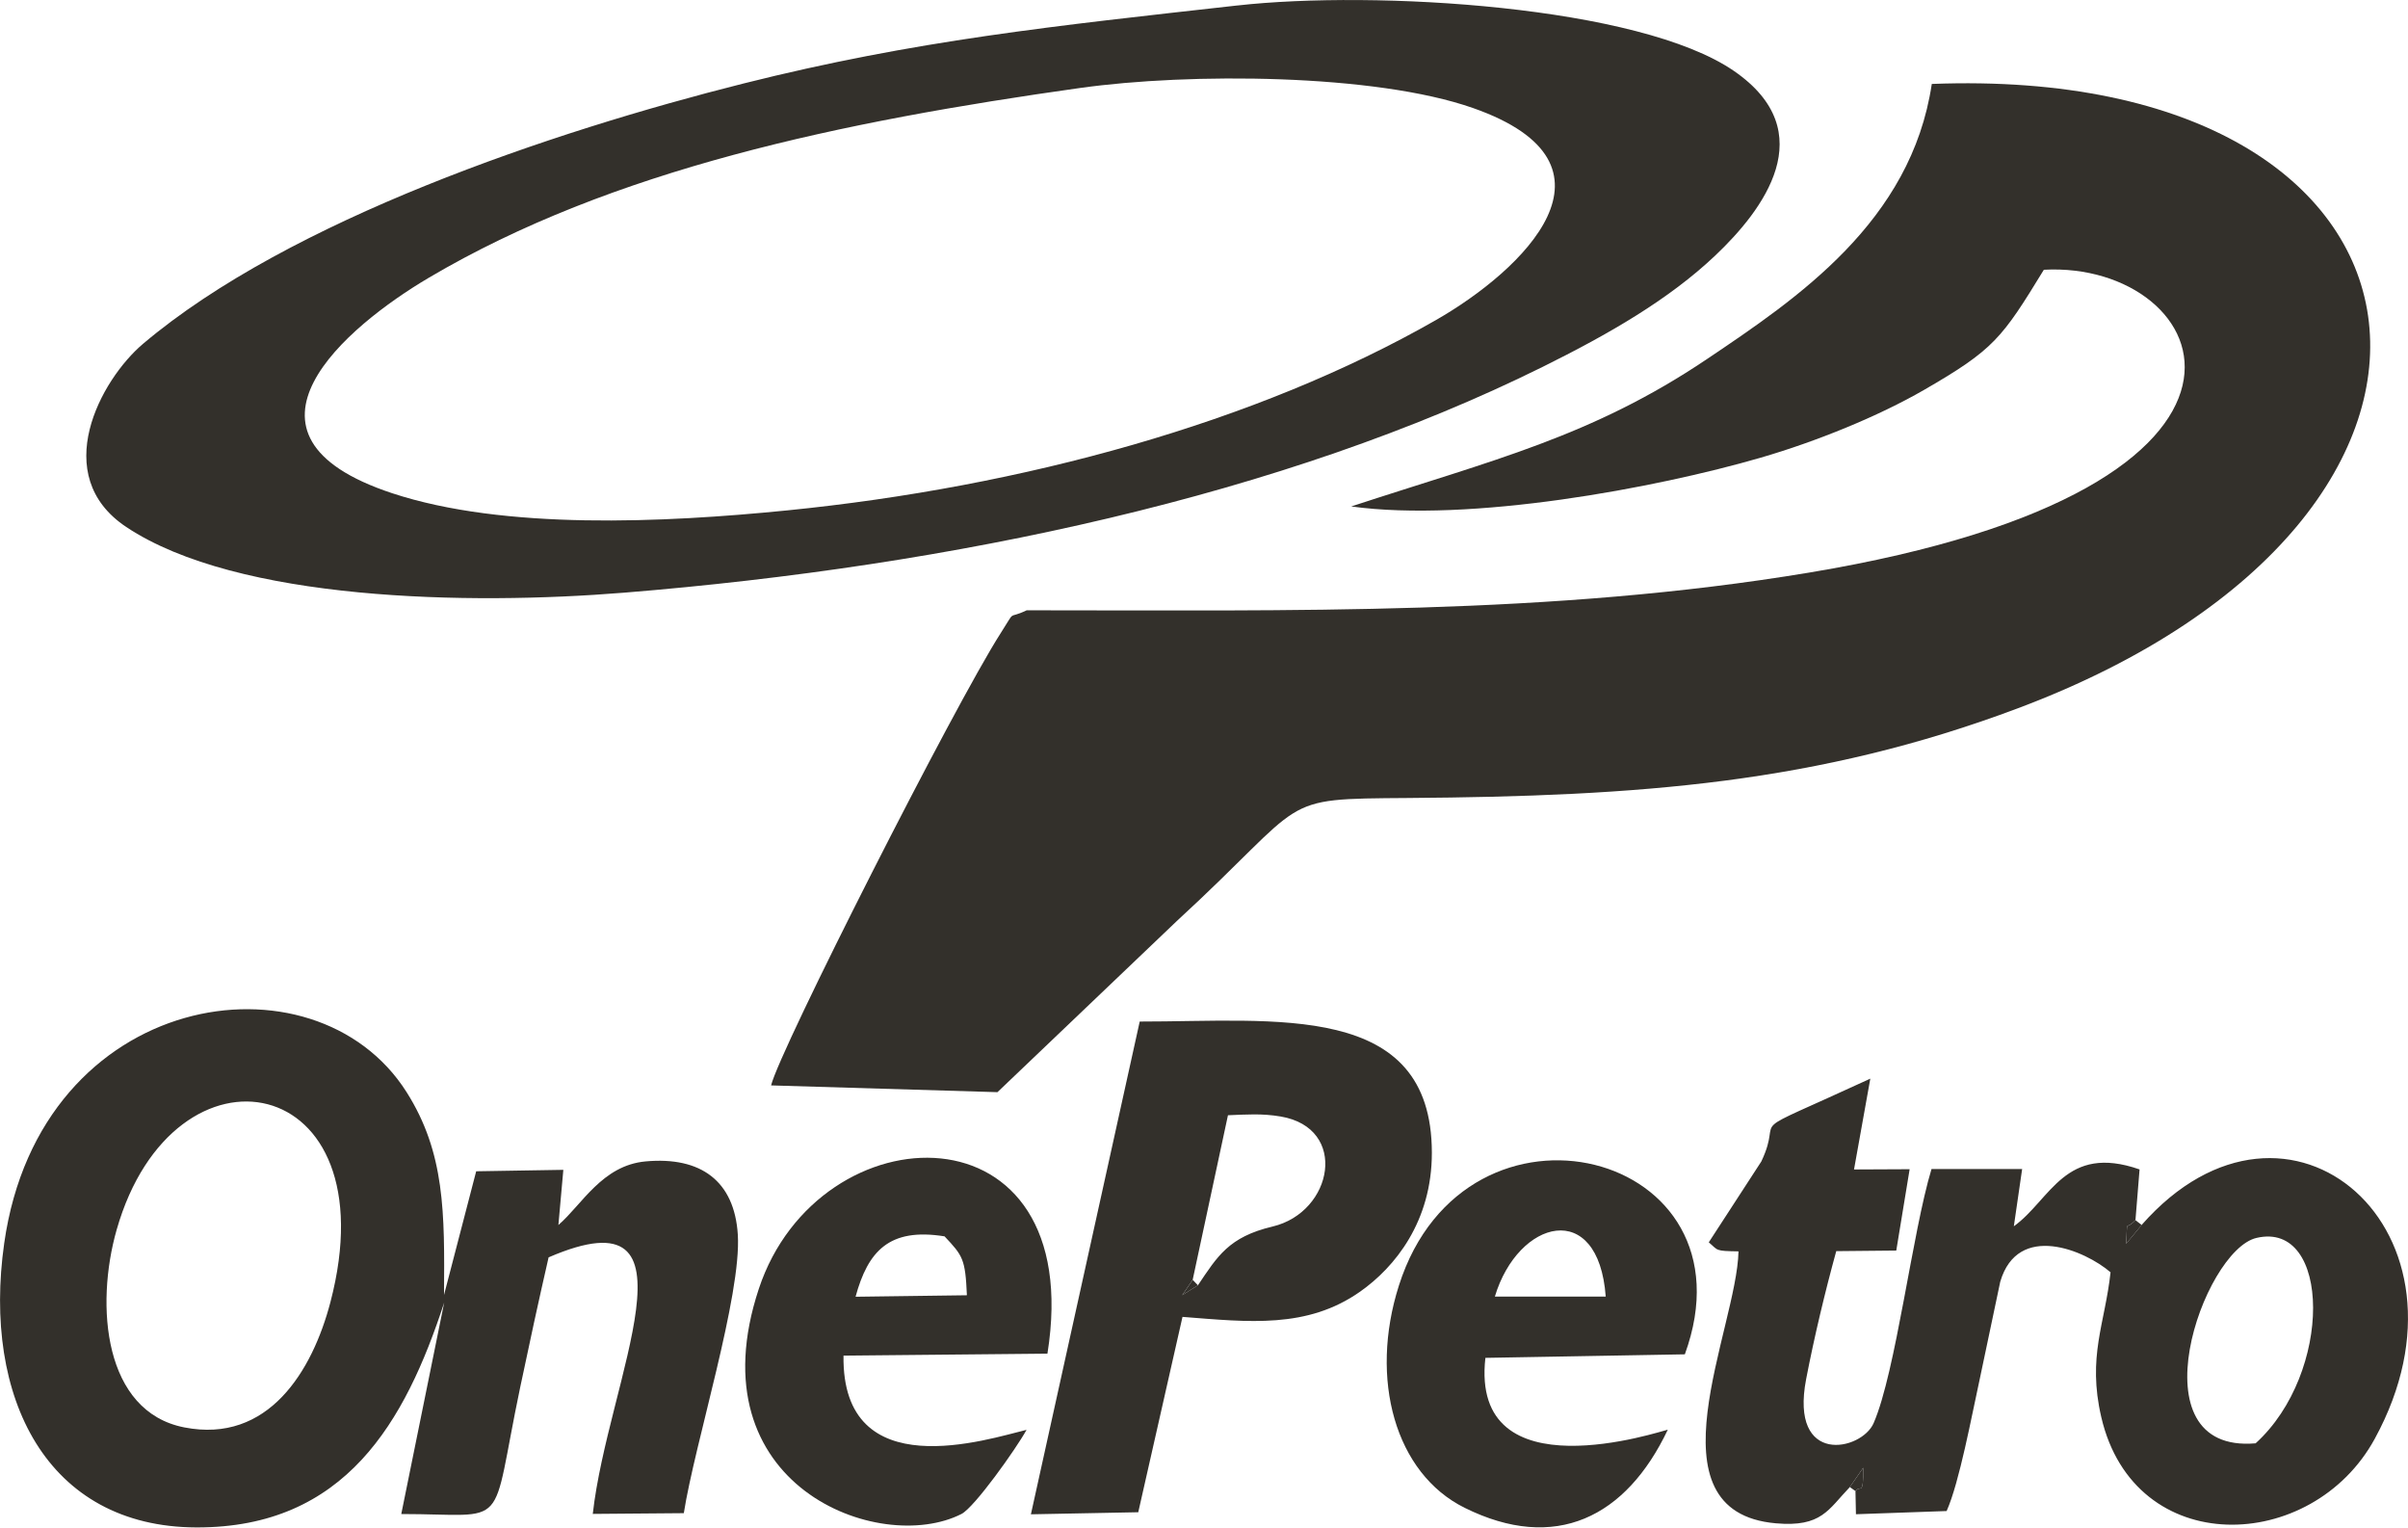
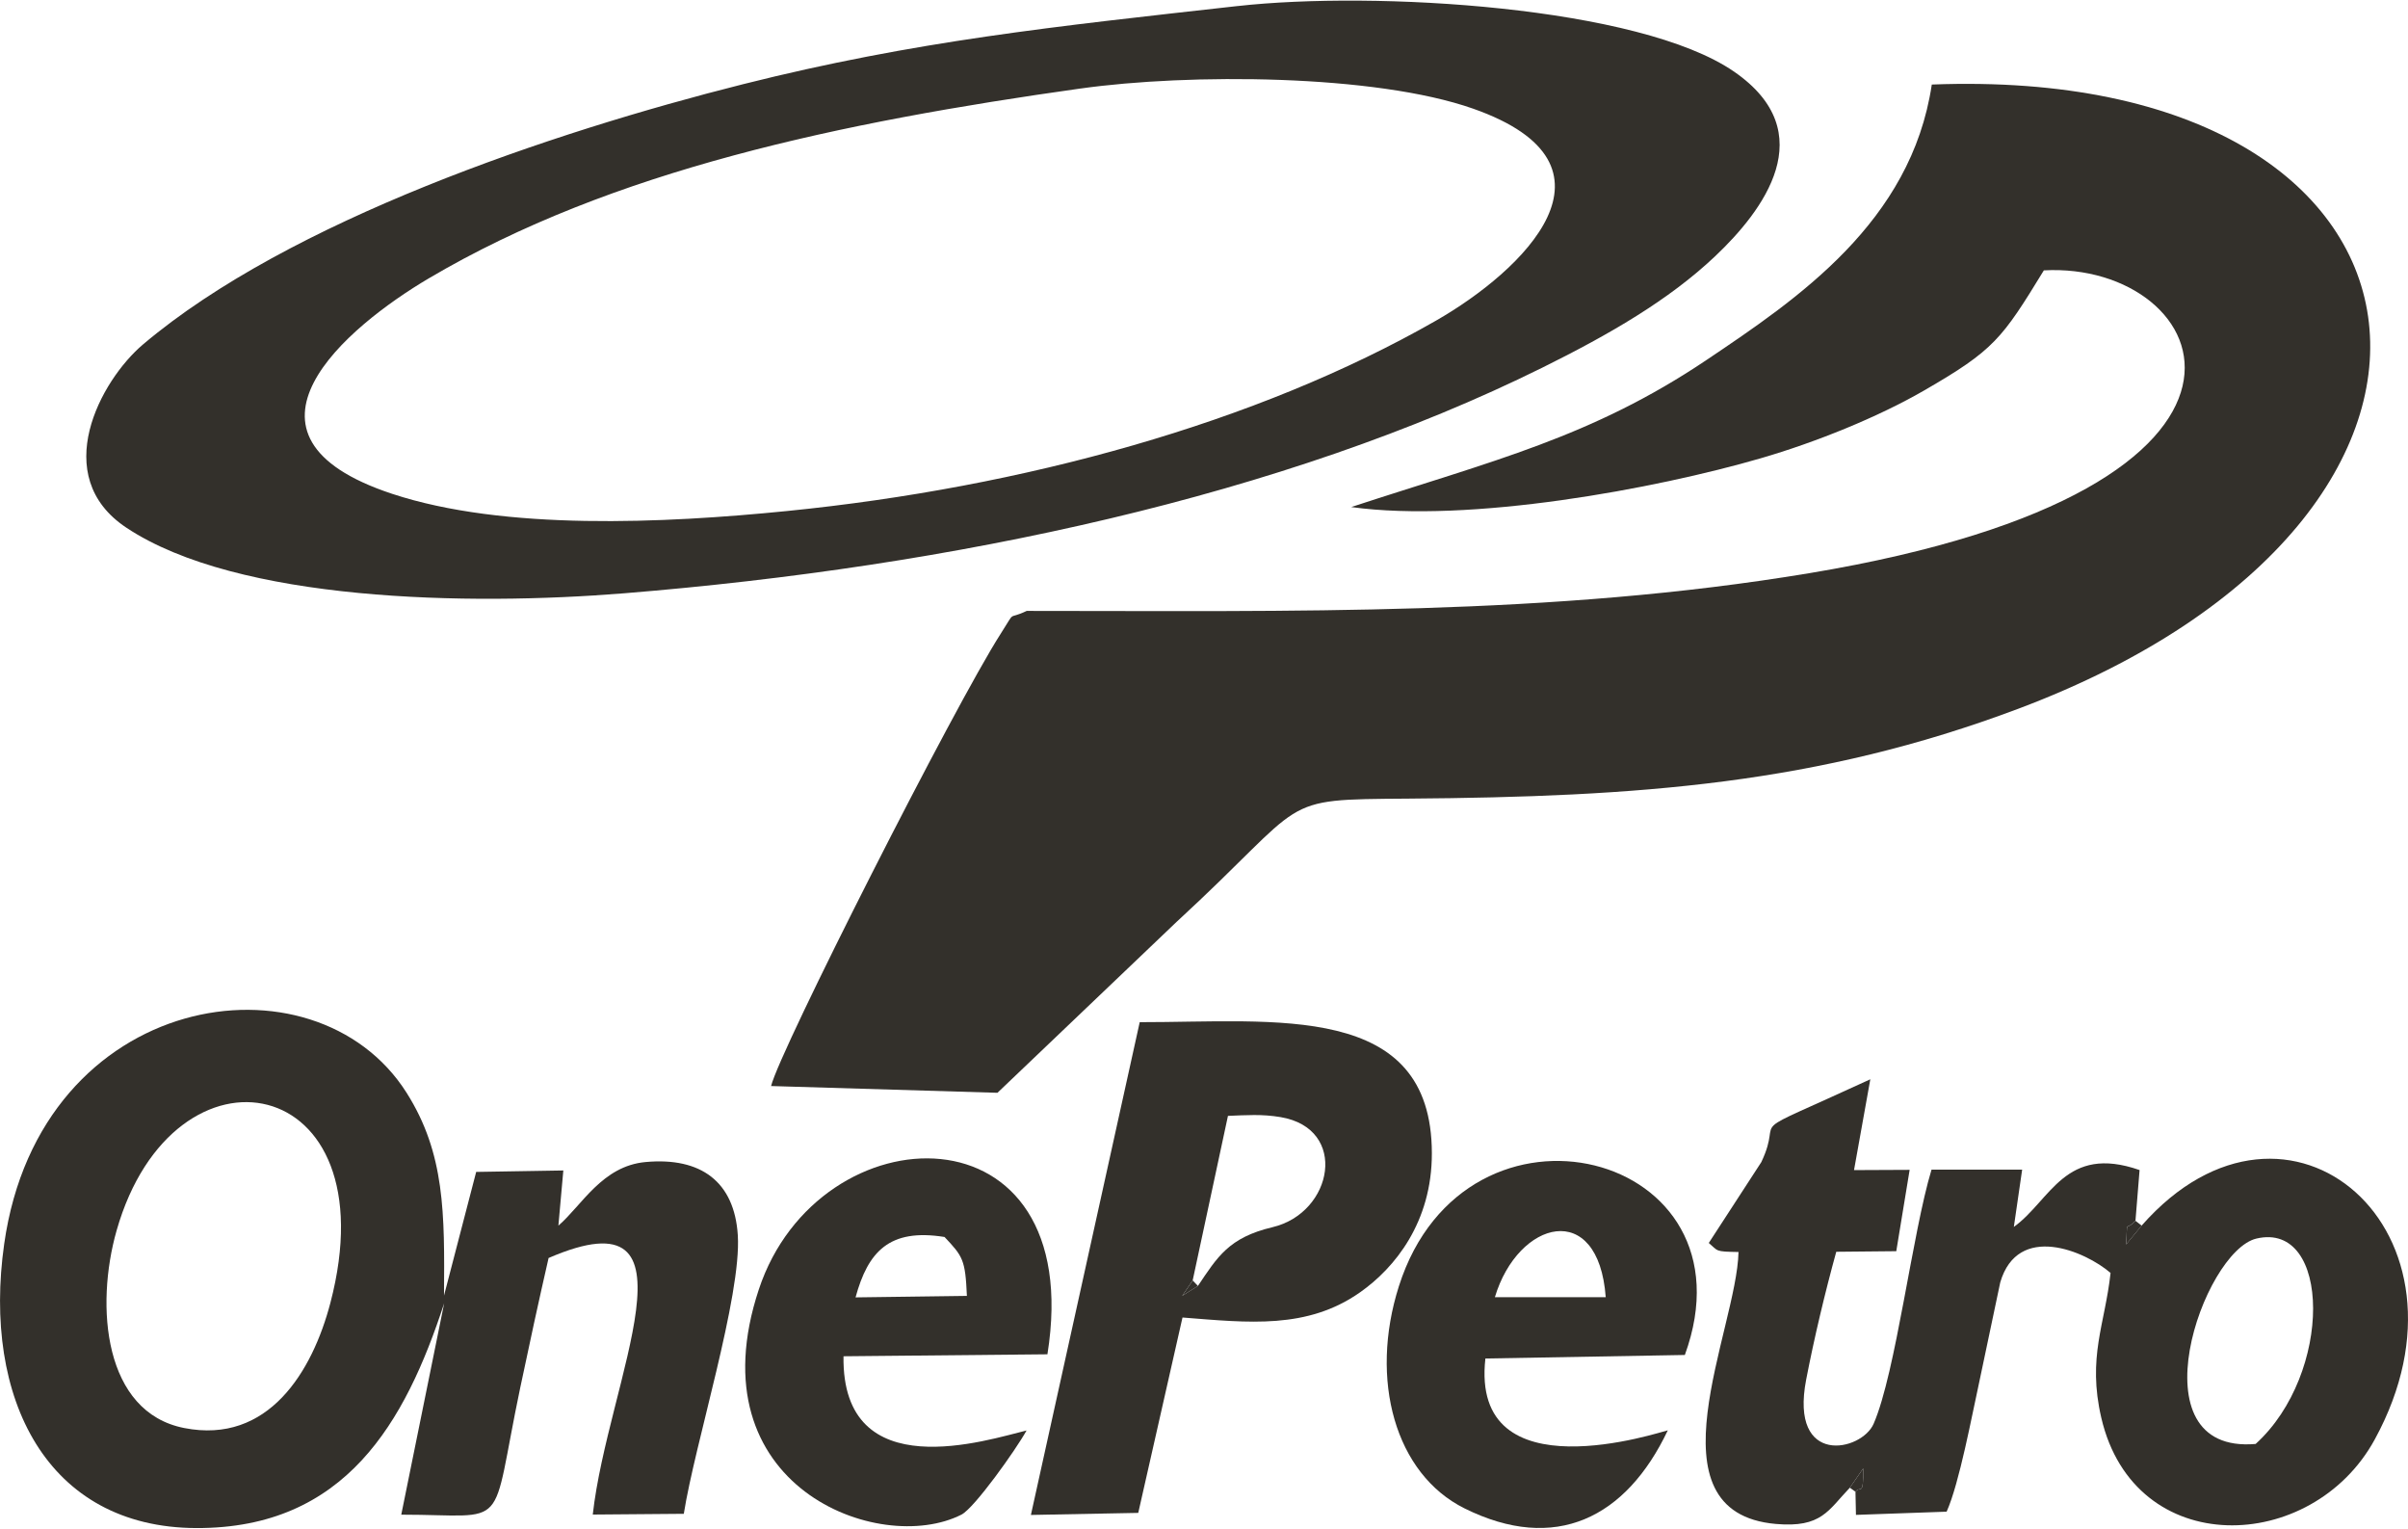
- <svg xmlns="http://www.w3.org/2000/svg" width="103.026" height="65.336" viewBox="0 0 1037.22 657.78" shape-rendering="geometricPrecision" text-rendering="geometricPrecision" image-rendering="optimizeQuality" fill-rule="evenodd" clip-rule="evenodd">
+ <svg xmlns="http://www.w3.org/2000/svg" xml:space="preserve" width="1.073in" height="0.681in" version="1.1" style="shape-rendering:geometricPrecision; text-rendering:geometricPrecision; image-rendering:optimizeQuality; fill-rule:evenodd; clip-rule:evenodd" viewBox="0 0 1037.22 657.78">
  <defs>
-     <style>.fil0{fill:#33302b}</style>
+     <style type="text/css">
+    
+     .fil0 {fill:#33302B}
+    
+   </style>
  </defs>
  <g id="Layer_x0020_1">
    <g id="_1693369465728">
-       <path class="fil0" d="M582.05 218.1c51.04 7.03 131.23-7.9 176.3-20.99 23.85-6.93 50.58-17.74 70.54-29.27 30-17.34 33.39-22.1 51.48-51.67 72.92-4.01 120 93.6-100.96 130.39-111.34 18.53-222.61 16.26-337.17 16.26-8.8 4.19-4.27-.97-11.21 9.84-19.83 30.9-95.31 179.7-98.89 194.76l97.5 2.91 77.2-73.64c57.95-53.29 42.19-52.62 99.69-53.04 99.48-.73 176.62-6.3 262.78-38.68 221.94-83.39 192.36-277.67-37.21-268.82-8.87 59.37-58.06 92.41-96.91 118.53-49.68 33.4-91.98 43.35-153.15 63.41z" />
-       <path class="fil0" d="M465.39 37.87c46.82-6.58 126.83-6.19 169.12 8.66 69.3 24.34 21.31 69.97-16.04 91.33-77.19 44.13-177.85 71.78-279.43 81.94-53.11 5.31-121.83 8.54-170.12-7.4-75.77-25.01-19.51-71.95 15.76-92.78 78.97-46.63 177.55-67.26 280.72-81.76zm67.63-35.52c-79.01 8.85-138.69 14.99-212.86 33.63-82.37 20.71-195.58 58.84-258.53 112.06-18.36 15.52-40.63 56.7-7.24 78.91 47.96 31.9 147.45 33.72 214.45 28.28 141.69-11.5 283.66-41.77 395.55-97.19 28.7-14.22 54.37-29.01 74.42-47.98 20.58-19.47 46.3-53.18 8.09-79.49C706.12 2.48 592.17-4.26 533.02 2.36zM142.31 560.8c-7.76 29.58-26.73 61.01-62.97 53.89-34.61-6.8-38.44-52.38-29.1-85.1 24.53-85.91 118.26-68.65 92.07 31.2zm100.34-57.02l-37.54.62-13.86 53.27c.27-35.34.47-61.16-16.12-87.36-39.59-62.53-157.81-44.22-173.32 65.07-9.44 66.5 18.32 122.21 82.81 122.39 64.13.18 89.96-45.53 106.71-96.85L172.84 652c47.67 0 38.01 8.45 51.25-54.7 4.01-19.1 7.95-37.23 12.21-55.83 68.7-29.7 25.4 52.91 19.03 110.48l39.21-.32c4.68-29.92 24.94-93.86 23.26-120-1.47-23-15.87-33.66-39.72-31.48-18.72 1.71-27.41 18.64-37.56 27.39l2.13-23.77zm728.94 117.77c-53.03 4.57-22.73-83.02.35-88.45 32.23-7.59 32.97 58.23-.35 88.45zm-174.78 18.84l5.74-8.3c.13 12.64-1.18 7.13-3.33 10.03l.21 9.97 39.06-1.38c5.51-12.32 10.88-41.46 14.17-56.39l8.93-42.37c7.59-25.82 36.54-13.49 47.51-4.05-2.38 22.09-10.07 36.19-3.99 62.38 14.28 61.46 90.77 58.84 117.8 9.31 48.6-89.03-37.07-164-100.41-92.09l-6.7 8.14c.77-11.72-.73-5.14 4.03-10.21l1.77-21.83c-32.12-11.2-38.23 13.01-54.16 24.49l3.58-24.66h-39.04c-8.27 27.27-15.36 87.36-24.93 109.42-5.17 11.92-36.3 18.64-29.07-18.97 3.49-18.12 8.21-37.82 12.97-55.09l25.85-.25 5.76-35.03-23.96.11 7.02-39.11c-58.38 26.92-36.48 13.6-46.95 35.67L736.04 535c4.18 3.52 2.48 3.73 12.8 3.89-.66 33.32-40.31 112.2 16.13 117.11 19.72 1.72 22.51-5.91 31.86-15.64zM515.99 553.5l-6.76 4.26 4.5-6.62 15.2-70.87c8.02-.32 14.6-.82 22.65.53 29.42 4.94 22.7 41.2-3.45 47.4-18.91 4.48-23.77 12.88-32.14 25.3zm-6.64 13.6c28.58 2.24 53.67 5.18 76.51-10.87 14.95-10.5 30.94-30.18 30.9-59.87-.09-65.44-67.45-56.38-125.84-56.44l-46.87 212.2 46.24-.89 19.06-84.14z" />
-       <path class="fil0" d="M643.9 558.36c9.98-33.25 44.64-42.42 47.75 0H643.9zm74.48 57.32c-2.34.38-85.26 28.43-78.56-30.93l85.91-1.52c31.97-87.81-94.42-119.89-123.17-29.62-12.86 40.36-1.58 80.87 28.28 95.69 39.06 19.39 69.58 4.2 87.55-33.62zm-311.53-83.26c7.85 8.35 8.95 9.66 9.63 25.37l-47.96.64c5.35-19.58 14.44-29.83 38.32-26.01zm35.31 83.33c-16.35 3.9-79.64 24.92-78.83-31.96l87.84-.85c17.39-109.18-98.54-105.69-124.31-27.95-28.12 84.81 51.94 114.99 87.29 96.98 5.61-2.85 23.55-28.1 28.02-36.21zm480.34-88.23l-2.67-2.07c-4.75 5.07-3.25-1.51-4.03 10.21l6.7-8.14zM796.81 640.39l2.41 1.73c2.15-2.9 3.46 2.61 3.33-10.03l-5.74 8.3zM515.99 553.5l-2.25-2.35-4.5 6.61z" />
+       <path class="fil0" d="M582.05 218.1c51.04,7.03 131.23,-7.9 176.3,-20.99 23.85,-6.93 50.58,-17.74 70.54,-29.27 30,-17.34 33.39,-22.1 51.48,-51.67 72.92,-4.01 120,93.6 -100.96,130.39 -111.34,18.53 -222.61,16.26 -337.17,16.26 -8.8,4.19 -4.27,-0.97 -11.21,9.84 -19.83,30.9 -95.31,179.7 -98.89,194.76l97.5 2.91 77.2 -73.64c57.95,-53.29 42.19,-52.62 99.69,-53.04 99.48,-0.73 176.62,-6.3 262.78,-38.68 221.94,-83.39 192.36,-277.67 -37.21,-268.82 -8.87,59.37 -58.06,92.41 -96.91,118.53 -49.68,33.4 -91.98,43.35 -153.15,63.41z" />
+       <path class="fil0" d="M465.39 37.87c46.82,-6.58 126.83,-6.19 169.12,8.66 69.3,24.34 21.31,69.97 -16.04,91.33 -77.19,44.13 -177.85,71.78 -279.43,81.94 -53.11,5.31 -121.83,8.54 -170.12,-7.4 -75.77,-25.01 -19.51,-71.95 15.76,-92.78 78.97,-46.63 177.55,-67.26 280.72,-81.76zm67.63 -35.52c-79.01,8.85 -138.69,14.99 -212.86,33.63 -82.37,20.71 -195.58,58.84 -258.53,112.06 -18.36,15.52 -40.63,56.7 -7.24,78.91 47.96,31.9 147.45,33.72 214.45,28.28 141.69,-11.5 283.66,-41.77 395.55,-97.19 28.7,-14.22 54.37,-29.01 74.42,-47.98 20.58,-19.47 46.3,-53.18 8.09,-79.49 -40.78,-28.09 -154.73,-34.83 -213.88,-28.21z" />
+       <path class="fil0" d="M142.31 560.8c-7.76,29.58 -26.73,61.01 -62.97,53.89 -34.61,-6.8 -38.44,-52.38 -29.1,-85.1 24.53,-85.91 118.26,-68.65 92.07,31.2zm100.34 -57.02l-37.54 0.62 -13.86 53.27c0.27,-35.34 0.47,-61.16 -16.12,-87.36 -39.59,-62.53 -157.81,-44.22 -173.32,65.07 -9.44,66.5 18.32,122.21 82.81,122.39 64.13,0.18 89.96,-45.53 106.71,-96.85l-18.49 91.08c47.67,0 38.01,8.45 51.25,-54.7 4.01,-19.1 7.95,-37.23 12.21,-55.83 68.7,-29.7 25.4,52.91 19.03,110.48l39.21 -0.32c4.68,-29.92 24.94,-93.86 23.26,-120 -1.47,-23 -15.87,-33.66 -39.72,-31.48 -18.72,1.71 -27.41,18.64 -37.56,27.39l2.13 -23.77z" />
+       <path class="fil0" d="M971.59 621.55c-53.03,4.57 -22.73,-83.02 0.35,-88.45 32.23,-7.59 32.97,58.23 -0.35,88.45zm-174.78 18.84l5.74 -8.3c0.13,12.64 -1.18,7.13 -3.33,10.03l0.21 9.97 39.06 -1.38c5.51,-12.32 10.88,-41.46 14.17,-56.39l8.93 -42.37c7.59,-25.82 36.54,-13.49 47.51,-4.05 -2.38,22.09 -10.07,36.19 -3.99,62.38 14.28,61.46 90.77,58.84 117.8,9.31 48.6,-89.03 -37.07,-164 -100.41,-92.09l-6.7 8.14c0.77,-11.72 -0.73,-5.14 4.03,-10.21l1.77 -21.83c-32.12,-11.2 -38.23,13.01 -54.16,24.49l3.58 -24.66 -39.04 0c-8.27,27.27 -15.36,87.36 -24.93,109.42 -5.17,11.92 -36.3,18.64 -29.07,-18.97 3.49,-18.12 8.21,-37.82 12.97,-55.09l25.85 -0.25 5.76 -35.03 -23.96 0.11 7.02 -39.11c-58.38,26.92 -36.48,13.6 -46.95,35.67l-22.63 34.82c4.18,3.52 2.48,3.73 12.8,3.89 -0.66,33.32 -40.31,112.2 16.13,117.11 19.72,1.72 22.51,-5.91 31.86,-15.64z" />
+       <path class="fil0" d="M515.99 553.5l-6.76 4.26 4.5 -6.62 15.2 -70.87c8.02,-0.32 14.6,-0.82 22.65,0.53 29.42,4.94 22.7,41.2 -3.45,47.4 -18.91,4.48 -23.77,12.88 -32.14,25.3zm-6.64 13.6c28.58,2.24 53.67,5.18 76.51,-10.87 14.95,-10.5 30.94,-30.18 30.9,-59.87 -0.09,-65.44 -67.45,-56.38 -125.84,-56.44l-46.87 212.2 46.24 -0.89 19.06 -84.14z" />
+       <path class="fil0" d="M643.9 558.36c9.98,-33.25 44.64,-42.42 47.75,-0l-47.75 0zm74.48 57.32c-2.34,0.38 -85.26,28.43 -78.56,-30.93l85.91 -1.52c31.97,-87.81 -94.42,-119.89 -123.17,-29.62 -12.86,40.36 -1.58,80.87 28.28,95.69 39.06,19.39 69.58,4.2 87.55,-33.62z" />
+       <path class="fil0" d="M406.85 532.42c7.85,8.35 8.95,9.66 9.63,25.37l-47.96 0.64c5.35,-19.58 14.44,-29.83 38.32,-26.01zm35.31 83.33c-16.35,3.9 -79.64,24.92 -78.83,-31.96l87.84 -0.85c17.39,-109.18 -98.54,-105.69 -124.31,-27.95 -28.12,84.81 51.94,114.99 87.29,96.98 5.61,-2.85 23.55,-28.1 28.02,-36.21z" />
+       <path class="fil0" d="M922.5 527.52l-2.67 -2.07c-4.75,5.07 -3.25,-1.51 -4.03,10.21l6.7 -8.14z" />
+       <path class="fil0" d="M796.81 640.39l2.41 1.73c2.15,-2.9 3.46,2.61 3.33,-10.03l-5.74 8.3z" />
+       <polygon class="fil0" points="515.99,553.5 513.74,551.15 509.24,557.76 " />
    </g>
  </g>
</svg>
